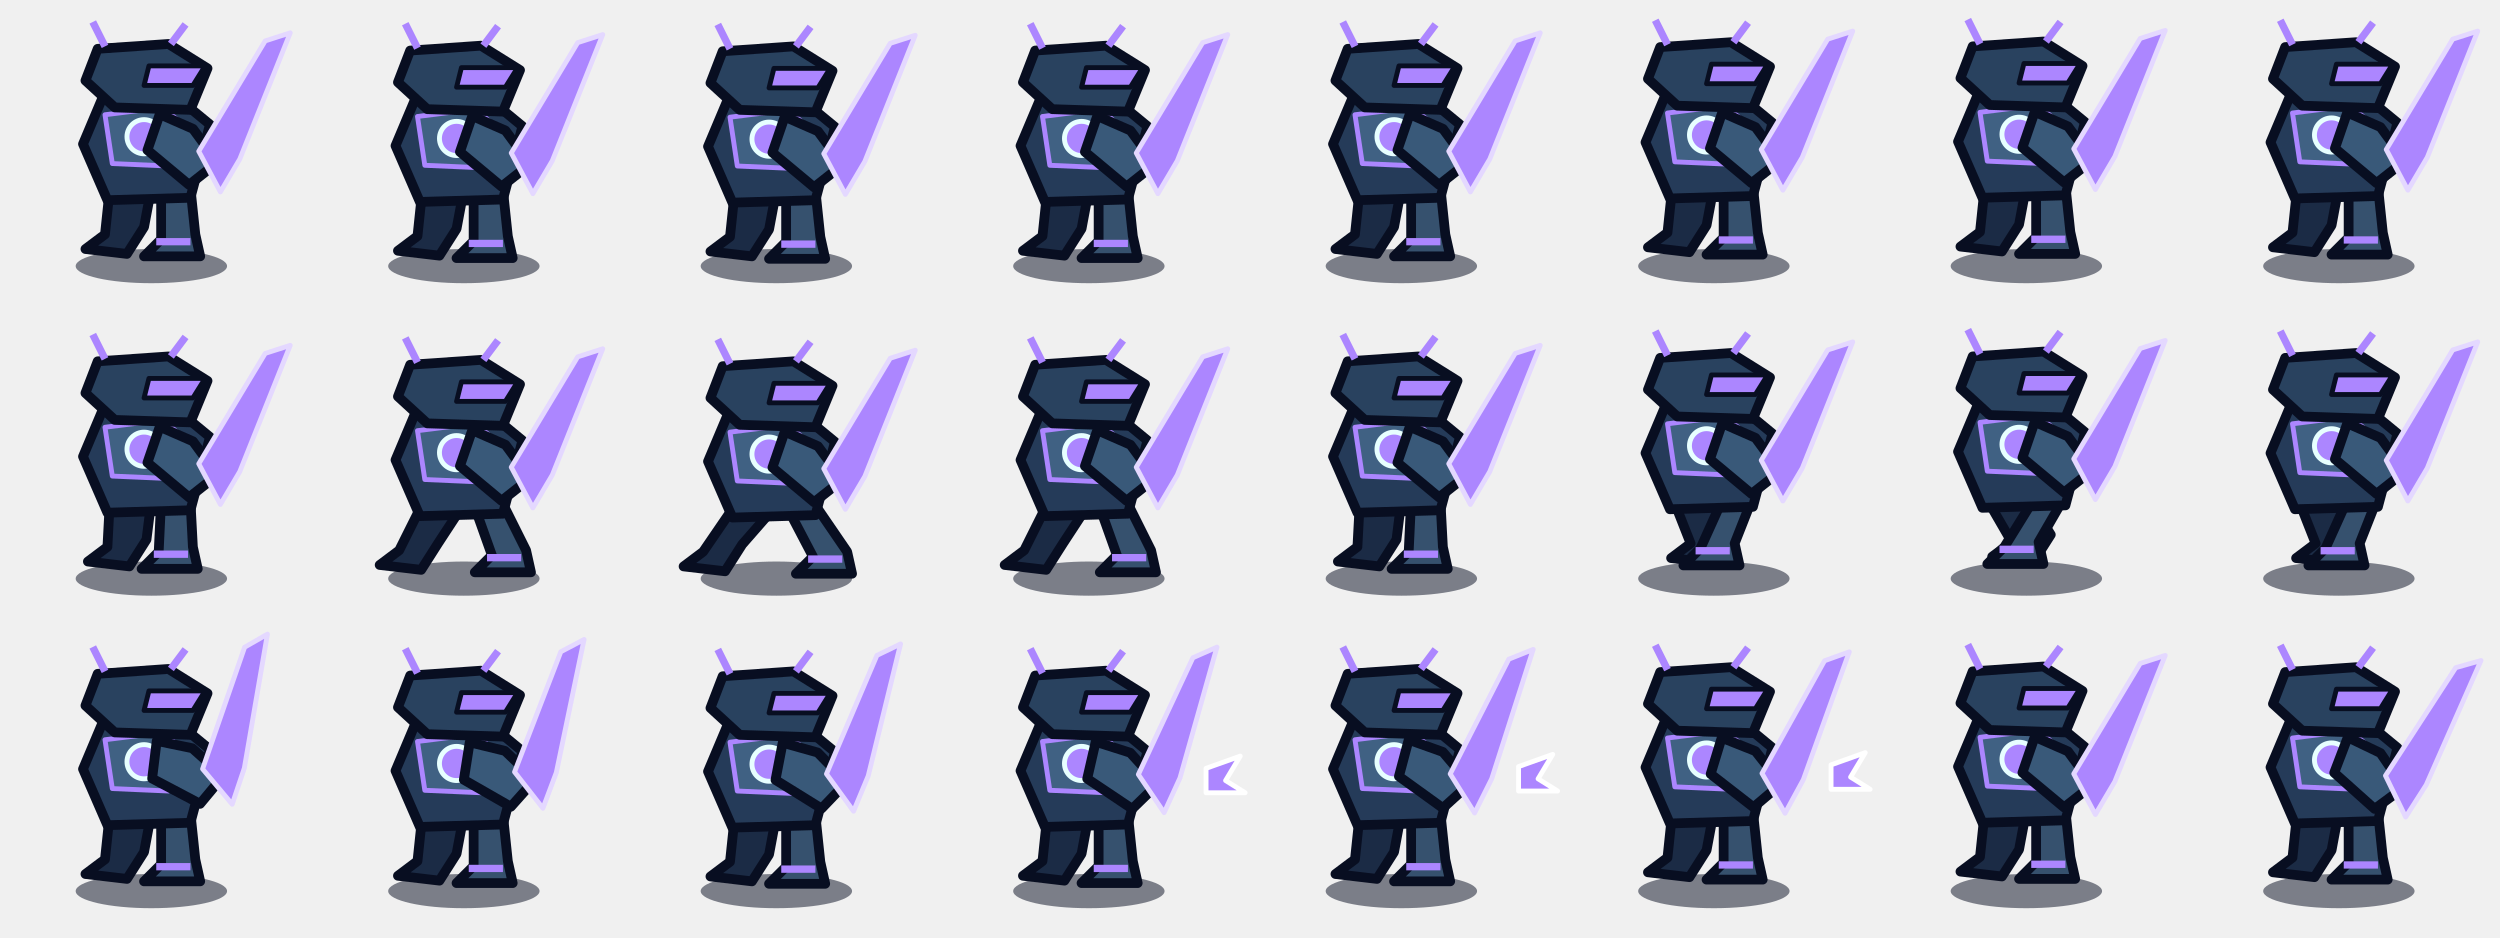
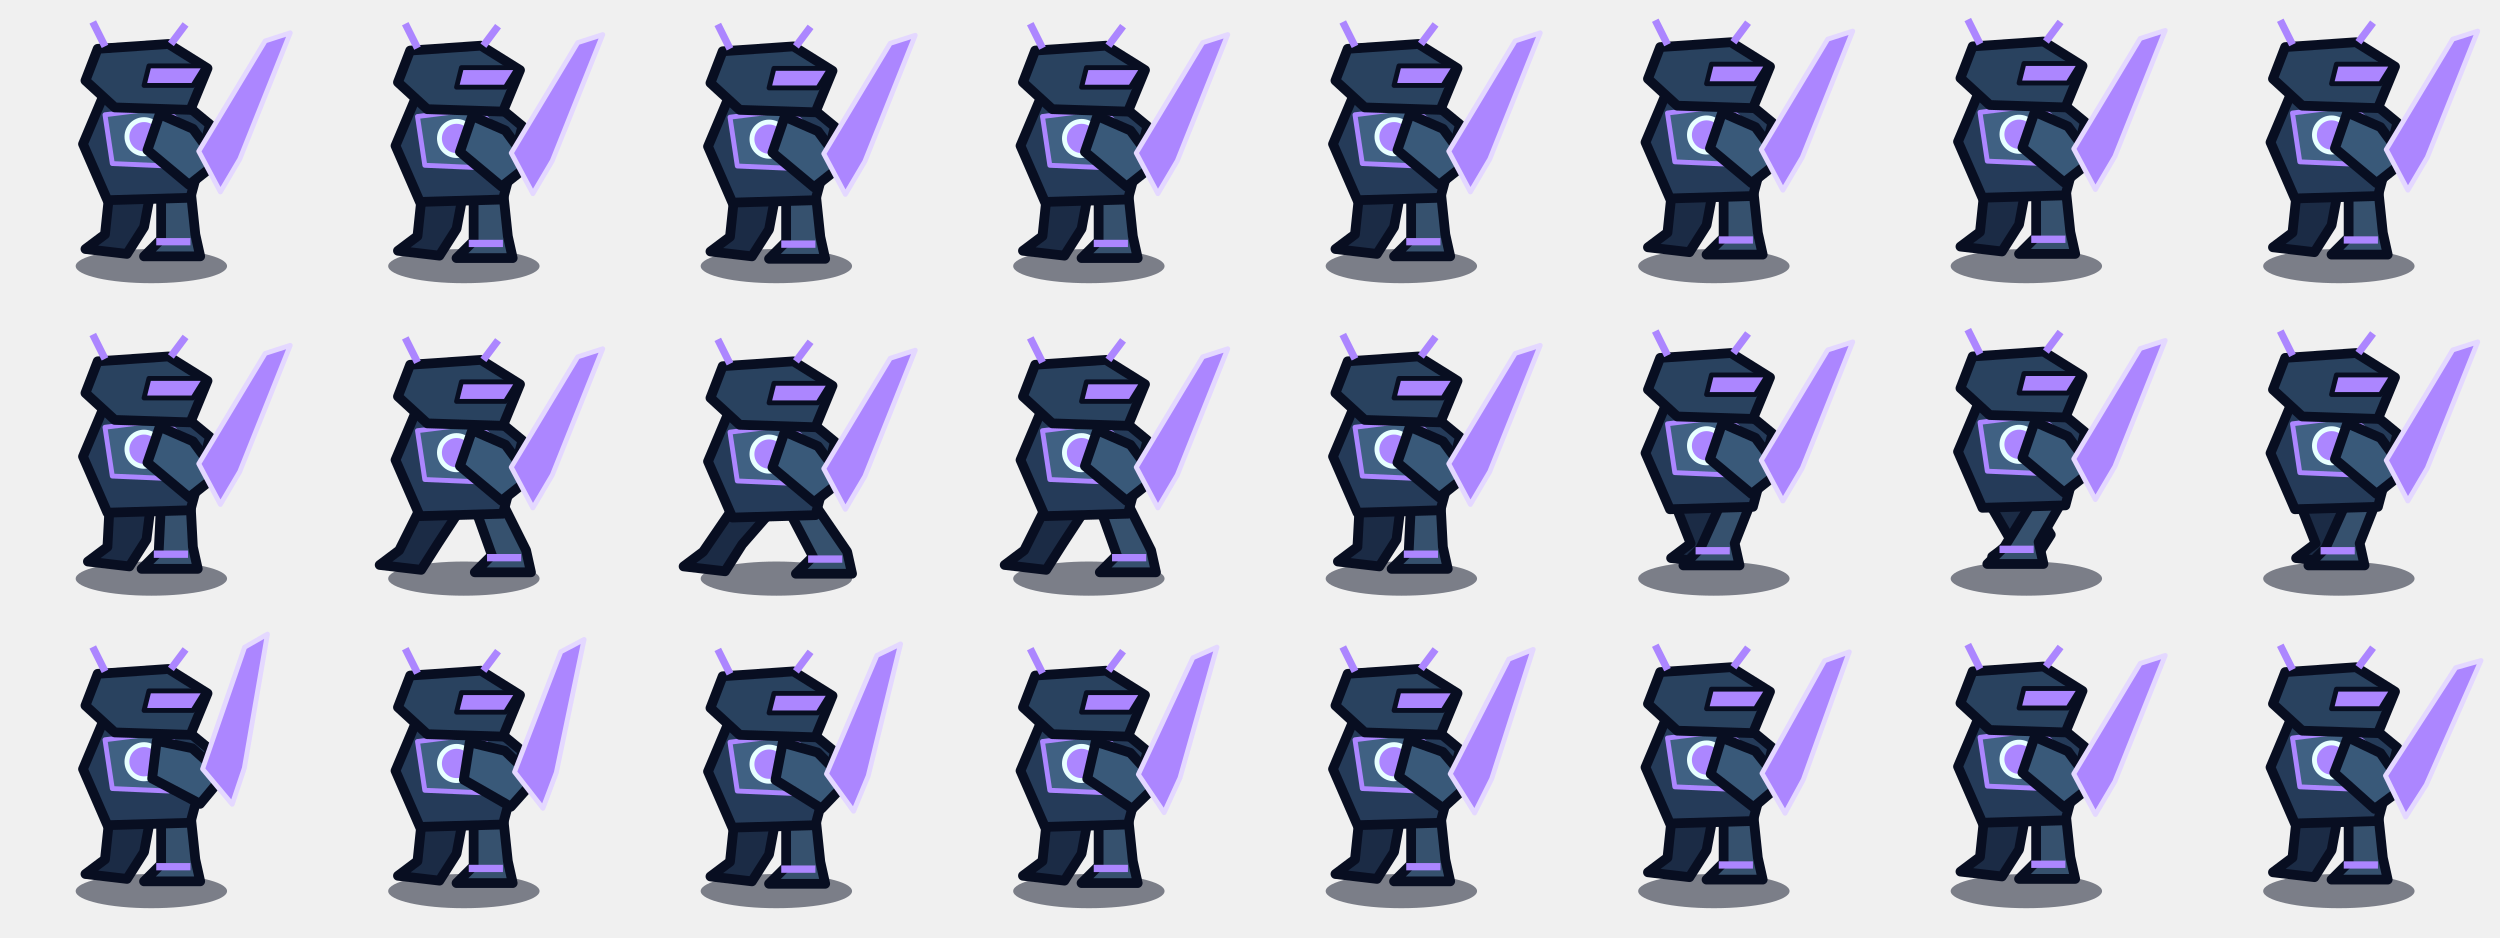
<svg xmlns="http://www.w3.org/2000/svg" width="1024" height="384" viewBox="0 0 1024 384">
  <defs>
    <g id="body">
      <g stroke="#080e21" stroke-width="4" stroke-linejoin="round">
        <path d="M42 40 L69 37 86 51 78 81 44 82 34 59Z" fill="#253b59" />
        <path d="M43 47 L67 44 78 54 69 68 46 67Z" fill="#406183" stroke="#ac86ff" stroke-width="2" />
        <circle cx="59" cy="56" r="7" fill="#ac86ff" stroke="#e7ffff" stroke-width="2" />
        <path d="M40 20 L69 18 85 28 78 45 47 44 35 33Z" fill="#29425f" />
        <path d="M61 27 H84 L79 35 H59Z" fill="#ac86ff" stroke-width="2" />
        <path d="M43 19 L38 9 M70 18 L76 10" fill="none" stroke="#ac86ff" stroke-width="3" />
      </g>
    </g>
  </defs>
  <g transform="translate(0 0)">
    <ellipse cx="62" cy="109" rx="31" ry="7" fill="#070d2180" />
    <g transform="translate(0 0.00)" stroke="#080e21" stroke-width="4" stroke-linejoin="round">
      <path d="M45 77 L43 96 35 102 52 104 59 93 62 77Z" fill="#1b2b45" />
      <path d="M66 77 L66 98 59 105 82 105 80 96 78 77Z" fill="#36516e" />
      <path d="M64 99 H78" stroke="#ac86ff" stroke-width="3" />
      <use href="#body" />
      <g transform="rotate(4 68 53)">
        <path d="M65 47 L79 52 90 65 79 75 61 62Z" fill="#395979" />
        <path d="M82 61 L106 14 116 10 99 63 92 77Z" fill="#ac86ff" stroke="#e4d8ff" stroke-width="2" />
      </g>
    </g>
  </g>
  <g transform="translate(128 0)">
    <ellipse cx="62" cy="109" rx="31" ry="7" fill="#070d2180" />
    <g transform="translate(0 0.71)" stroke="#080e21" stroke-width="4" stroke-linejoin="round">
      <path d="M45 77 L43 96 35 102 52 104 59 93 62 77Z" fill="#1b2b45" />
      <path d="M66 77 L66 98 59 105 82 105 80 96 78 77Z" fill="#36516e" />
      <path d="M64 99 H78" stroke="#ac86ff" stroke-width="3" />
      <use href="#body" />
      <g transform="rotate(4 68 53)">
        <path d="M65 47 L79 52 90 65 79 75 61 62Z" fill="#395979" />
        <path d="M82 61 L106 14 116 10 99 63 92 77Z" fill="#ac86ff" stroke="#e4d8ff" stroke-width="2" />
      </g>
    </g>
  </g>
  <g transform="translate(256 0)">
    <ellipse cx="62" cy="109" rx="31" ry="7" fill="#070d2180" />
    <g transform="translate(0 1.00)" stroke="#080e21" stroke-width="4" stroke-linejoin="round">
      <path d="M45 77 L43 96 35 102 52 104 59 93 62 77Z" fill="#1b2b45" />
      <path d="M66 77 L66 98 59 105 82 105 80 96 78 77Z" fill="#36516e" />
      <path d="M64 99 H78" stroke="#ac86ff" stroke-width="3" />
      <use href="#body" />
      <g transform="rotate(4 68 53)">
        <path d="M65 47 L79 52 90 65 79 75 61 62Z" fill="#395979" />
        <path d="M82 61 L106 14 116 10 99 63 92 77Z" fill="#ac86ff" stroke="#e4d8ff" stroke-width="2" />
      </g>
    </g>
  </g>
  <g transform="translate(384 0)">
    <ellipse cx="62" cy="109" rx="31" ry="7" fill="#070d2180" />
    <g transform="translate(0 0.71)" stroke="#080e21" stroke-width="4" stroke-linejoin="round">
      <path d="M45 77 L43 96 35 102 52 104 59 93 62 77Z" fill="#1b2b45" />
      <path d="M66 77 L66 98 59 105 82 105 80 96 78 77Z" fill="#36516e" />
      <path d="M64 99 H78" stroke="#ac86ff" stroke-width="3" />
      <use href="#body" />
      <g transform="rotate(4 68 53)">
        <path d="M65 47 L79 52 90 65 79 75 61 62Z" fill="#395979" />
        <path d="M82 61 L106 14 116 10 99 63 92 77Z" fill="#ac86ff" stroke="#e4d8ff" stroke-width="2" />
      </g>
    </g>
  </g>
  <g transform="translate(512 0)">
    <ellipse cx="62" cy="109" rx="31" ry="7" fill="#070d2180" />
    <g transform="translate(0 0.00)" stroke="#080e21" stroke-width="4" stroke-linejoin="round">
      <path d="M45 77 L43 96 35 102 52 104 59 93 62 77Z" fill="#1b2b45" />
      <path d="M66 77 L66 98 59 105 82 105 80 96 78 77Z" fill="#36516e" />
      <path d="M64 99 H78" stroke="#ac86ff" stroke-width="3" />
      <use href="#body" />
      <g transform="rotate(4 68 53)">
        <path d="M65 47 L79 52 90 65 79 75 61 62Z" fill="#395979" />
        <path d="M82 61 L106 14 116 10 99 63 92 77Z" fill="#ac86ff" stroke="#e4d8ff" stroke-width="2" />
      </g>
    </g>
  </g>
  <g transform="translate(640 0)">
    <ellipse cx="62" cy="109" rx="31" ry="7" fill="#070d2180" />
    <g transform="translate(0 -0.71)" stroke="#080e21" stroke-width="4" stroke-linejoin="round">
      <path d="M45 77 L43 96 35 102 52 104 59 93 62 77Z" fill="#1b2b45" />
      <path d="M66 77 L66 98 59 105 82 105 80 96 78 77Z" fill="#36516e" />
      <path d="M64 99 H78" stroke="#ac86ff" stroke-width="3" />
      <use href="#body" />
      <g transform="rotate(4 68 53)">
        <path d="M65 47 L79 52 90 65 79 75 61 62Z" fill="#395979" />
        <path d="M82 61 L106 14 116 10 99 63 92 77Z" fill="#ac86ff" stroke="#e4d8ff" stroke-width="2" />
      </g>
    </g>
  </g>
  <g transform="translate(768 0)">
    <ellipse cx="62" cy="109" rx="31" ry="7" fill="#070d2180" />
    <g transform="translate(0 -1.00)" stroke="#080e21" stroke-width="4" stroke-linejoin="round">
      <path d="M45 77 L43 96 35 102 52 104 59 93 62 77Z" fill="#1b2b45" />
      <path d="M66 77 L66 98 59 105 82 105 80 96 78 77Z" fill="#36516e" />
      <path d="M64 99 H78" stroke="#ac86ff" stroke-width="3" />
      <use href="#body" />
      <g transform="rotate(4 68 53)">
        <path d="M65 47 L79 52 90 65 79 75 61 62Z" fill="#395979" />
        <path d="M82 61 L106 14 116 10 99 63 92 77Z" fill="#ac86ff" stroke="#e4d8ff" stroke-width="2" />
      </g>
    </g>
  </g>
  <g transform="translate(896 0)">
    <ellipse cx="62" cy="109" rx="31" ry="7" fill="#070d2180" />
    <g transform="translate(0 -0.71)" stroke="#080e21" stroke-width="4" stroke-linejoin="round">
      <path d="M45 77 L43 96 35 102 52 104 59 93 62 77Z" fill="#1b2b45" />
      <path d="M66 77 L66 98 59 105 82 105 80 96 78 77Z" fill="#36516e" />
      <path d="M64 99 H78" stroke="#ac86ff" stroke-width="3" />
      <use href="#body" />
      <g transform="rotate(4 68 53)">
        <path d="M65 47 L79 52 90 65 79 75 61 62Z" fill="#395979" />
        <path d="M82 61 L106 14 116 10 99 63 92 77Z" fill="#ac86ff" stroke="#e4d8ff" stroke-width="2" />
      </g>
    </g>
  </g>
  <g transform="translate(0 128)">
    <ellipse cx="62" cy="109" rx="31" ry="7" fill="#070d2180" />
    <g transform="translate(0 0.00)" stroke="#080e21" stroke-width="4" stroke-linejoin="round">
      <path d="M45 77 L44 96 36 102 53 104 60 93 62 77Z" fill="#1b2b45" />
      <path d="M66 77 L65 98 58 105 81 105 79 96 78 77Z" fill="#36516e" />
      <path d="M63 99 H77" stroke="#ac86ff" stroke-width="3" />
      <use href="#body" />
      <g transform="rotate(4 68 53)">
        <path d="M65 47 L79 52 90 65 79 75 61 62Z" fill="#395979" />
        <path d="M82 61 L106 14 116 10 99 63 92 77Z" fill="#ac86ff" stroke="#e4d8ff" stroke-width="2" />
      </g>
    </g>
  </g>
  <g transform="translate(128 128)">
    <ellipse cx="62" cy="109" rx="31" ry="7" fill="#070d2180" />
    <g transform="translate(0 1.41)" stroke="#080e21" stroke-width="4" stroke-linejoin="round">
      <path d="M45 77 L35.515 96 27.515 102 44.515 104 51.515 93 62 77Z" fill="#1b2b45" />
      <path d="M66 77 L73.485 98 66.485 105 89.485 105 87.485 96 78 77Z" fill="#36516e" />
      <path d="M71.485 99 H85.485" stroke="#ac86ff" stroke-width="3" />
      <use href="#body" />
      <g transform="rotate(4 68 53)">
        <path d="M65 47 L79 52 90 65 79 75 61 62Z" fill="#395979" />
        <path d="M82 61 L106 14 116 10 99 63 92 77Z" fill="#ac86ff" stroke="#e4d8ff" stroke-width="2" />
      </g>
    </g>
  </g>
  <g transform="translate(256 128)">
    <ellipse cx="62" cy="109" rx="31" ry="7" fill="#070d2180" />
    <g transform="translate(0 2.00)" stroke="#080e21" stroke-width="4" stroke-linejoin="round">
      <path d="M45 77 L32 96 24 102 41 104 48 93 62 77Z" fill="#1b2b45" />
      <path d="M66 77 L77 98 70 105 93 105 91 96 78 77Z" fill="#36516e" />
      <path d="M75 99 H89" stroke="#ac86ff" stroke-width="3" />
      <use href="#body" />
      <g transform="rotate(4 68 53)">
        <path d="M65 47 L79 52 90 65 79 75 61 62Z" fill="#395979" />
        <path d="M82 61 L106 14 116 10 99 63 92 77Z" fill="#ac86ff" stroke="#e4d8ff" stroke-width="2" />
      </g>
    </g>
  </g>
  <g transform="translate(384 128)">
    <ellipse cx="62" cy="109" rx="31" ry="7" fill="#070d2180" />
    <g transform="translate(0 1.41)" stroke="#080e21" stroke-width="4" stroke-linejoin="round">
      <path d="M45 77 L35.515 96 27.515 102 44.515 104 51.515 93 62 77Z" fill="#1b2b45" />
      <path d="M66 77 L73.485 98 66.485 105 89.485 105 87.485 96 78 77Z" fill="#36516e" />
      <path d="M71.485 99 H85.485" stroke="#ac86ff" stroke-width="3" />
      <use href="#body" />
      <g transform="rotate(4 68 53)">
        <path d="M65 47 L79 52 90 65 79 75 61 62Z" fill="#395979" />
        <path d="M82 61 L106 14 116 10 99 63 92 77Z" fill="#ac86ff" stroke="#e4d8ff" stroke-width="2" />
      </g>
    </g>
  </g>
  <g transform="translate(512 128)">
    <ellipse cx="62" cy="109" rx="31" ry="7" fill="#070d2180" />
    <g transform="translate(0 0.00)" stroke="#080e21" stroke-width="4" stroke-linejoin="round">
      <path d="M45 77 L44 96 36 102 53 104 60 93 62 77Z" fill="#1b2b45" />
      <path d="M66 77 L65 98 58 105 81 105 79 96 78 77Z" fill="#36516e" />
      <path d="M63 99 H77" stroke="#ac86ff" stroke-width="3" />
      <use href="#body" />
      <g transform="rotate(4 68 53)">
        <path d="M65 47 L79 52 90 65 79 75 61 62Z" fill="#395979" />
        <path d="M82 61 L106 14 116 10 99 63 92 77Z" fill="#ac86ff" stroke="#e4d8ff" stroke-width="2" />
      </g>
    </g>
  </g>
  <g transform="translate(640 128)">
    <ellipse cx="62" cy="109" rx="31" ry="7" fill="#070d2180" />
    <g transform="translate(0 -1.41)" stroke="#080e21" stroke-width="4" stroke-linejoin="round">
      <path d="M45 77 L52.485 96 44.485 102 61.485 104 68.485 93 62 77Z" fill="#1b2b45" />
      <path d="M66 77 L56.515 98 49.515 105 72.515 105 70.515 96 78 77Z" fill="#36516e" />
      <path d="M54.515 99 H68.515" stroke="#ac86ff" stroke-width="3" />
      <use href="#body" />
      <g transform="rotate(4 68 53)">
        <path d="M65 47 L79 52 90 65 79 75 61 62Z" fill="#395979" />
        <path d="M82 61 L106 14 116 10 99 63 92 77Z" fill="#ac86ff" stroke="#e4d8ff" stroke-width="2" />
      </g>
    </g>
  </g>
  <g transform="translate(768 128)">
    <ellipse cx="62" cy="109" rx="31" ry="7" fill="#070d2180" />
    <g transform="translate(0 -2.00)" stroke="#080e21" stroke-width="4" stroke-linejoin="round">
      <path d="M45 77 L56 96 48 102 65 104 72 93 62 77Z" fill="#1b2b45" />
      <path d="M66 77 L53 98 46 105 69 105 67 96 78 77Z" fill="#36516e" />
      <path d="M51 99 H65" stroke="#ac86ff" stroke-width="3" />
      <use href="#body" />
      <g transform="rotate(4 68 53)">
        <path d="M65 47 L79 52 90 65 79 75 61 62Z" fill="#395979" />
        <path d="M82 61 L106 14 116 10 99 63 92 77Z" fill="#ac86ff" stroke="#e4d8ff" stroke-width="2" />
      </g>
    </g>
  </g>
  <g transform="translate(896 128)">
    <ellipse cx="62" cy="109" rx="31" ry="7" fill="#070d2180" />
    <g transform="translate(0 -1.41)" stroke="#080e21" stroke-width="4" stroke-linejoin="round">
      <path d="M45 77 L52.485 96 44.485 102 61.485 104 68.485 93 62 77Z" fill="#1b2b45" />
      <path d="M66 77 L56.515 98 49.515 105 72.515 105 70.515 96 78 77Z" fill="#36516e" />
      <path d="M54.515 99 H68.515" stroke="#ac86ff" stroke-width="3" />
      <use href="#body" />
      <g transform="rotate(4 68 53)">
        <path d="M65 47 L79 52 90 65 79 75 61 62Z" fill="#395979" />
        <path d="M82 61 L106 14 116 10 99 63 92 77Z" fill="#ac86ff" stroke="#e4d8ff" stroke-width="2" />
      </g>
    </g>
  </g>
  <g transform="translate(0 256)">
    <ellipse cx="62" cy="109" rx="31" ry="7" fill="#070d2180" />
    <g transform="translate(0 0.00)" stroke="#080e21" stroke-width="4" stroke-linejoin="round">
      <path d="M45 77 L43 96 35 102 52 104 59 93 62 77Z" fill="#1b2b45" />
      <path d="M66 77 L66 98 59 105 82 105 80 96 78 77Z" fill="#36516e" />
      <path d="M64 99 H78" stroke="#ac86ff" stroke-width="3" />
      <use href="#body" />
      <g transform="rotate(-8 68 53)">
        <path d="M65 47 L79 52 90 65 79 75 61 62Z" fill="#395979" />
        <path d="M82 61 L106 14 116 10 99 63 92 77Z" fill="#ac86ff" stroke="#e4d8ff" stroke-width="2" />
      </g>
    </g>
  </g>
  <g transform="translate(128 256)">
    <ellipse cx="62" cy="109" rx="31" ry="7" fill="#070d2180" />
    <g transform="translate(0 0.71)" stroke="#080e21" stroke-width="4" stroke-linejoin="round">
      <path d="M45 77 L43 96 35 102 52 104 59 93 62 77Z" fill="#1b2b45" />
      <path d="M66 77 L66 98 59 105 82 105 80 96 78 77Z" fill="#36516e" />
      <path d="M64 99 H78" stroke="#ac86ff" stroke-width="3" />
      <use href="#body" />
      <g transform="rotate(-6 68 53)">
        <path d="M65 47 L79 52 90 65 79 75 61 62Z" fill="#395979" />
        <path d="M82 61 L106 14 116 10 99 63 92 77Z" fill="#ac86ff" stroke="#e4d8ff" stroke-width="2" />
      </g>
    </g>
  </g>
  <g transform="translate(256 256)">
    <ellipse cx="62" cy="109" rx="31" ry="7" fill="#070d2180" />
    <g transform="translate(0 1.00)" stroke="#080e21" stroke-width="4" stroke-linejoin="round">
      <path d="M45 77 L43 96 35 102 52 104 59 93 62 77Z" fill="#1b2b45" />
      <path d="M66 77 L66 98 59 105 82 105 80 96 78 77Z" fill="#36516e" />
      <path d="M64 99 H78" stroke="#ac86ff" stroke-width="3" />
      <use href="#body" />
      <g transform="rotate(-4 68 53)">
        <path d="M65 47 L79 52 90 65 79 75 61 62Z" fill="#395979" />
        <path d="M82 61 L106 14 116 10 99 63 92 77Z" fill="#ac86ff" stroke="#e4d8ff" stroke-width="2" />
      </g>
    </g>
  </g>
  <g transform="translate(384 256)">
    <ellipse cx="62" cy="109" rx="31" ry="7" fill="#070d2180" />
    <g transform="translate(0 0.71)" stroke="#080e21" stroke-width="4" stroke-linejoin="round">
      <path d="M45 77 L43 96 35 102 52 104 59 93 62 77Z" fill="#1b2b45" />
      <path d="M66 77 L66 98 59 105 82 105 80 96 78 77Z" fill="#36516e" />
      <path d="M64 99 H78" stroke="#ac86ff" stroke-width="3" />
      <use href="#body" />
      <g transform="rotate(-2 68 53)">
        <path d="M65 47 L79 52 90 65 79 75 61 62Z" fill="#395979" />
        <path d="M82 61 L106 14 116 10 99 63 92 77Z" fill="#ac86ff" stroke="#e4d8ff" stroke-width="2" />
      </g>
-       <path d="M110 58 L124 53 118 63 126 68 110 68Z" fill="#ac86ff" stroke="#ffffff" stroke-width="2" />
    </g>
  </g>
  <g transform="translate(512 256)">
    <ellipse cx="62" cy="109" rx="31" ry="7" fill="#070d2180" />
    <g transform="translate(0 0.00)" stroke="#080e21" stroke-width="4" stroke-linejoin="round">
      <path d="M45 77 L43 96 35 102 52 104 59 93 62 77Z" fill="#1b2b45" />
      <path d="M66 77 L66 98 59 105 82 105 80 96 78 77Z" fill="#36516e" />
      <path d="M64 99 H78" stroke="#ac86ff" stroke-width="3" />
      <use href="#body" />
      <g transform="rotate(0 68 53)">
        <path d="M65 47 L79 52 90 65 79 75 61 62Z" fill="#395979" />
        <path d="M82 61 L106 14 116 10 99 63 92 77Z" fill="#ac86ff" stroke="#e4d8ff" stroke-width="2" />
      </g>
-       <path d="M110 58 L124 53 118 63 126 68 110 68Z" fill="#ac86ff" stroke="#ffffff" stroke-width="2" />
    </g>
  </g>
  <g transform="translate(640 256)">
    <ellipse cx="62" cy="109" rx="31" ry="7" fill="#070d2180" />
    <g transform="translate(0 -0.71)" stroke="#080e21" stroke-width="4" stroke-linejoin="round">
      <path d="M45 77 L43 96 35 102 52 104 59 93 62 77Z" fill="#1b2b45" />
      <path d="M66 77 L66 98 59 105 82 105 80 96 78 77Z" fill="#36516e" />
      <path d="M64 99 H78" stroke="#ac86ff" stroke-width="3" />
      <use href="#body" />
      <g transform="rotate(2 68 53)">
        <path d="M65 47 L79 52 90 65 79 75 61 62Z" fill="#395979" />
        <path d="M82 61 L106 14 116 10 99 63 92 77Z" fill="#ac86ff" stroke="#e4d8ff" stroke-width="2" />
      </g>
-       <path d="M110 58 L124 53 118 63 126 68 110 68Z" fill="#ac86ff" stroke="#ffffff" stroke-width="2" />
    </g>
  </g>
  <g transform="translate(768 256)">
    <ellipse cx="62" cy="109" rx="31" ry="7" fill="#070d2180" />
    <g transform="translate(0 -1.00)" stroke="#080e21" stroke-width="4" stroke-linejoin="round">
      <path d="M45 77 L43 96 35 102 52 104 59 93 62 77Z" fill="#1b2b45" />
      <path d="M66 77 L66 98 59 105 82 105 80 96 78 77Z" fill="#36516e" />
      <path d="M64 99 H78" stroke="#ac86ff" stroke-width="3" />
      <use href="#body" />
      <g transform="rotate(4 68 53)">
        <path d="M65 47 L79 52 90 65 79 75 61 62Z" fill="#395979" />
        <path d="M82 61 L106 14 116 10 99 63 92 77Z" fill="#ac86ff" stroke="#e4d8ff" stroke-width="2" />
      </g>
    </g>
  </g>
  <g transform="translate(896 256)">
    <ellipse cx="62" cy="109" rx="31" ry="7" fill="#070d2180" />
    <g transform="translate(0 -0.71)" stroke="#080e21" stroke-width="4" stroke-linejoin="round">
      <path d="M45 77 L43 96 35 102 52 104 59 93 62 77Z" fill="#1b2b45" />
      <path d="M66 77 L66 98 59 105 82 105 80 96 78 77Z" fill="#36516e" />
      <path d="M64 99 H78" stroke="#ac86ff" stroke-width="3" />
      <use href="#body" />
      <g transform="rotate(6 68 53)">
        <path d="M65 47 L79 52 90 65 79 75 61 62Z" fill="#395979" />
        <path d="M82 61 L106 14 116 10 99 63 92 77Z" fill="#ac86ff" stroke="#e4d8ff" stroke-width="2" />
      </g>
    </g>
  </g>
</svg>
